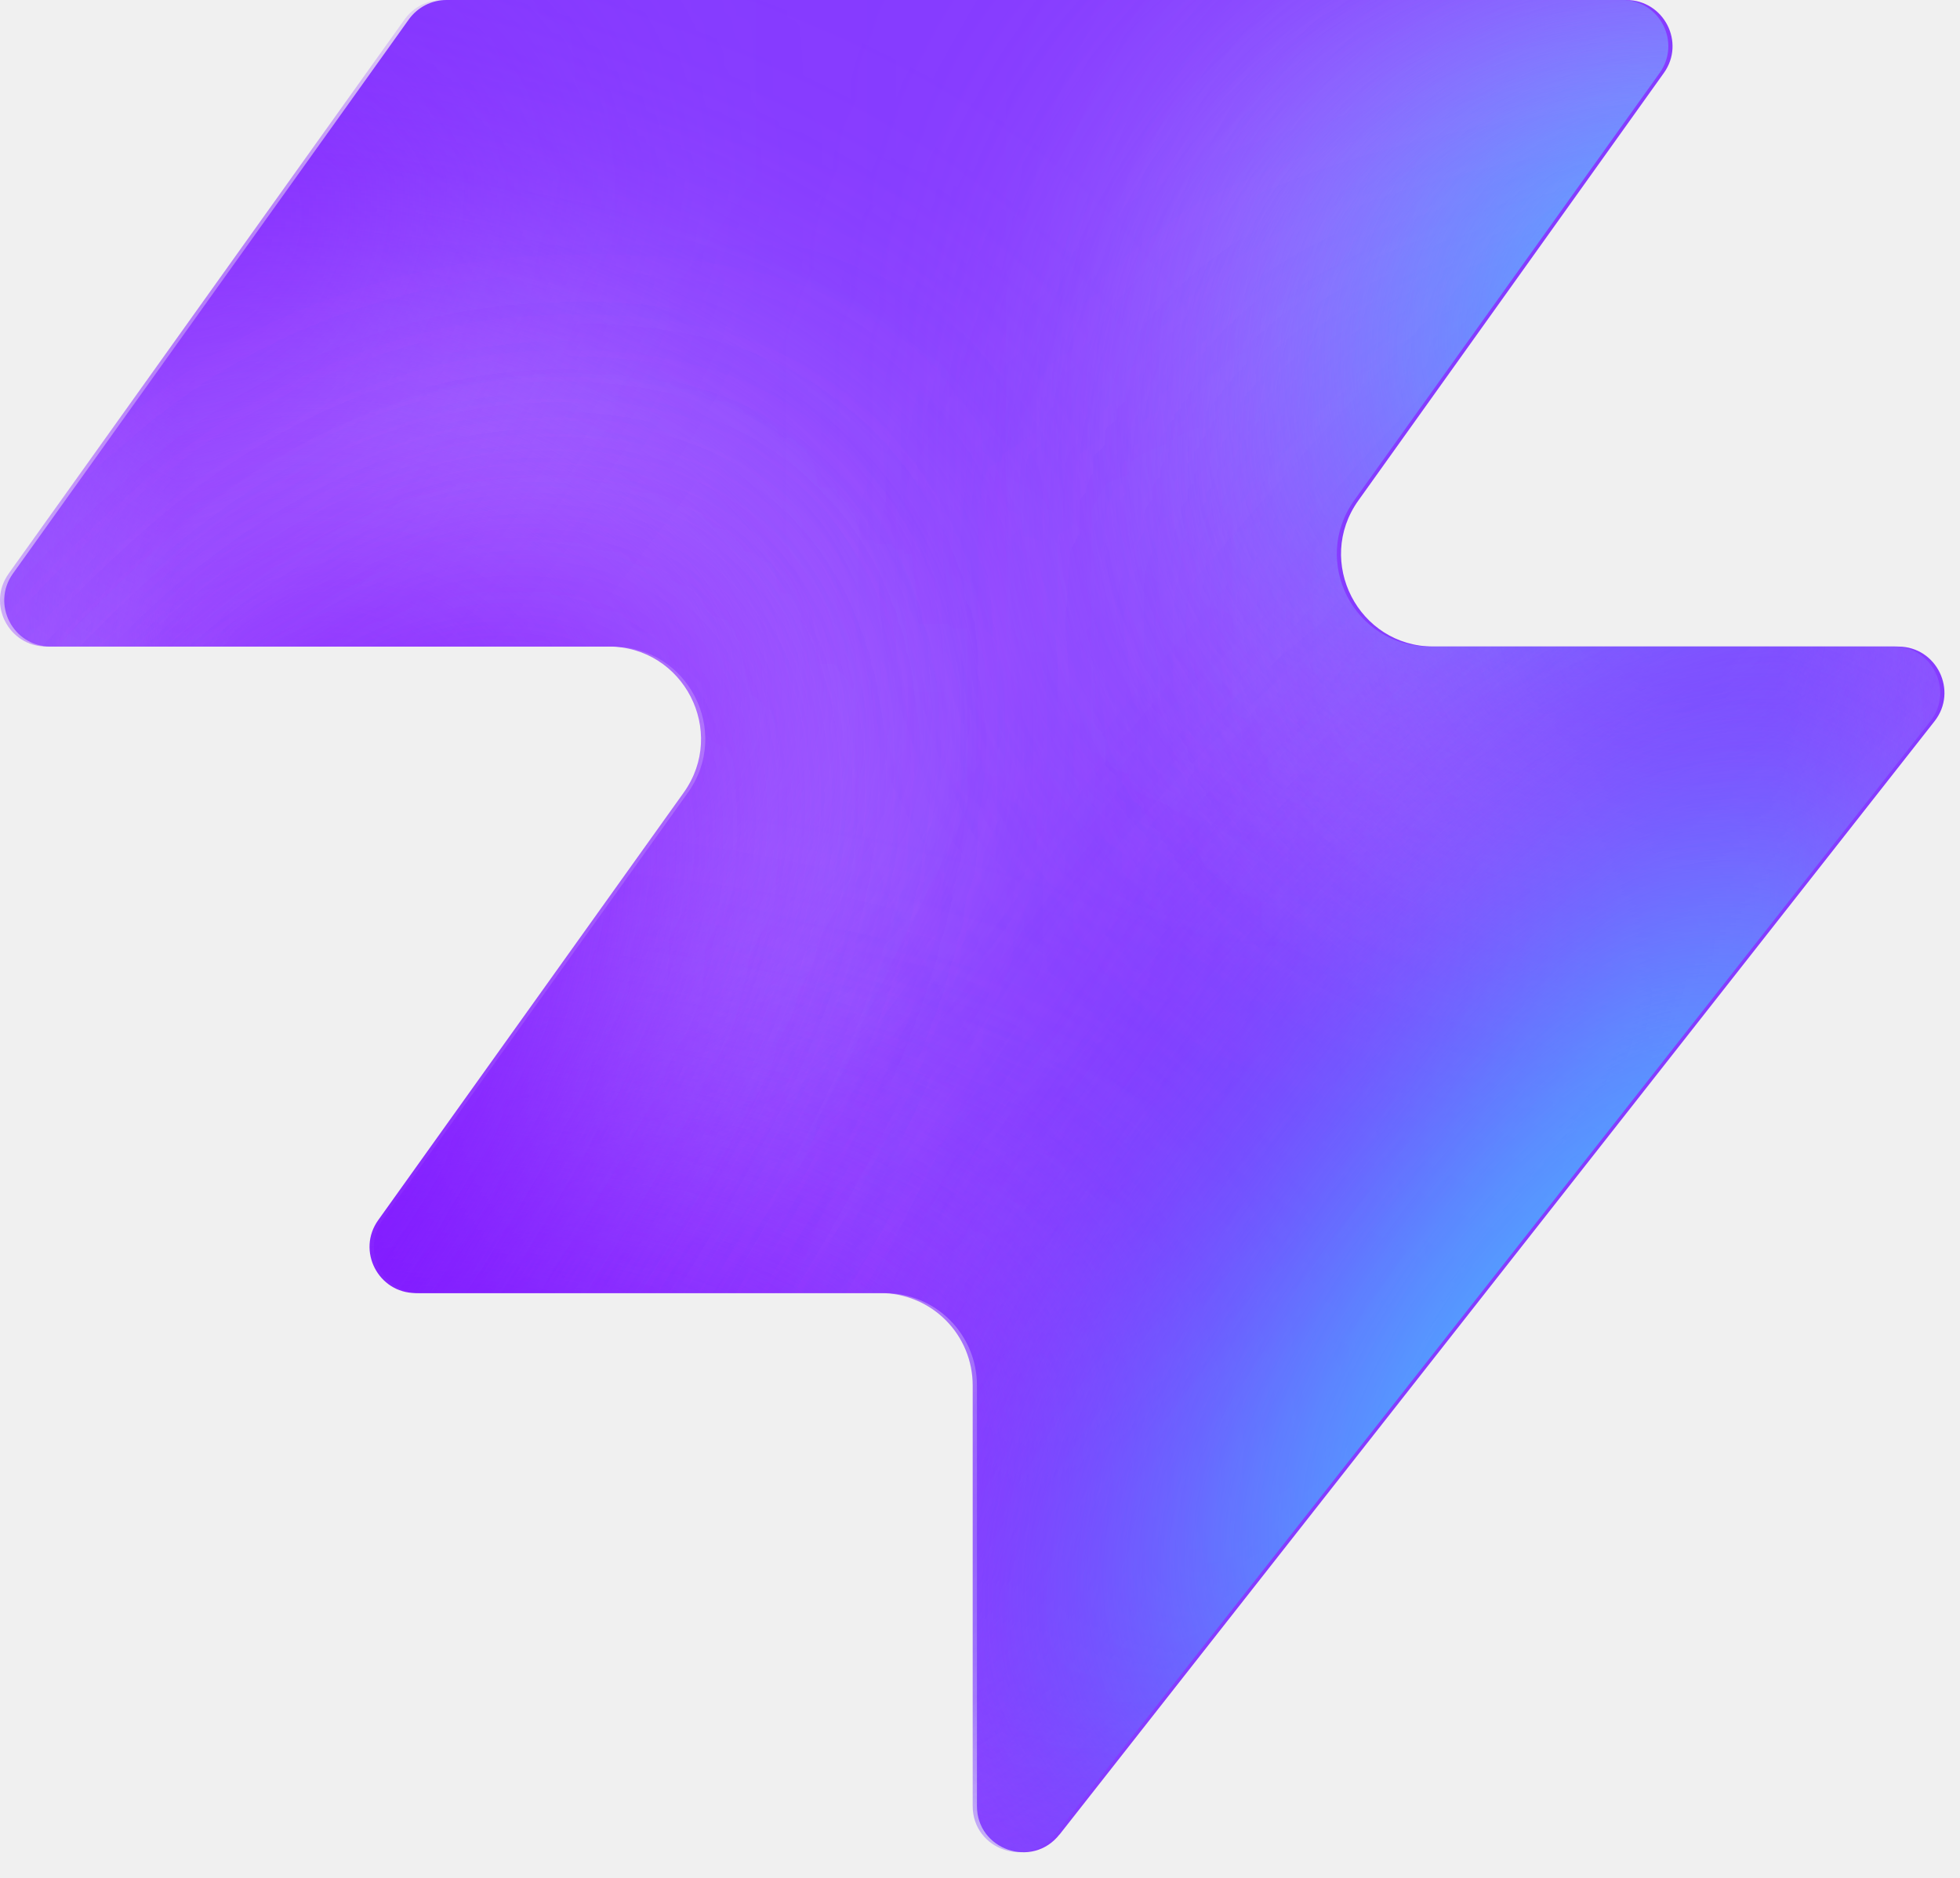
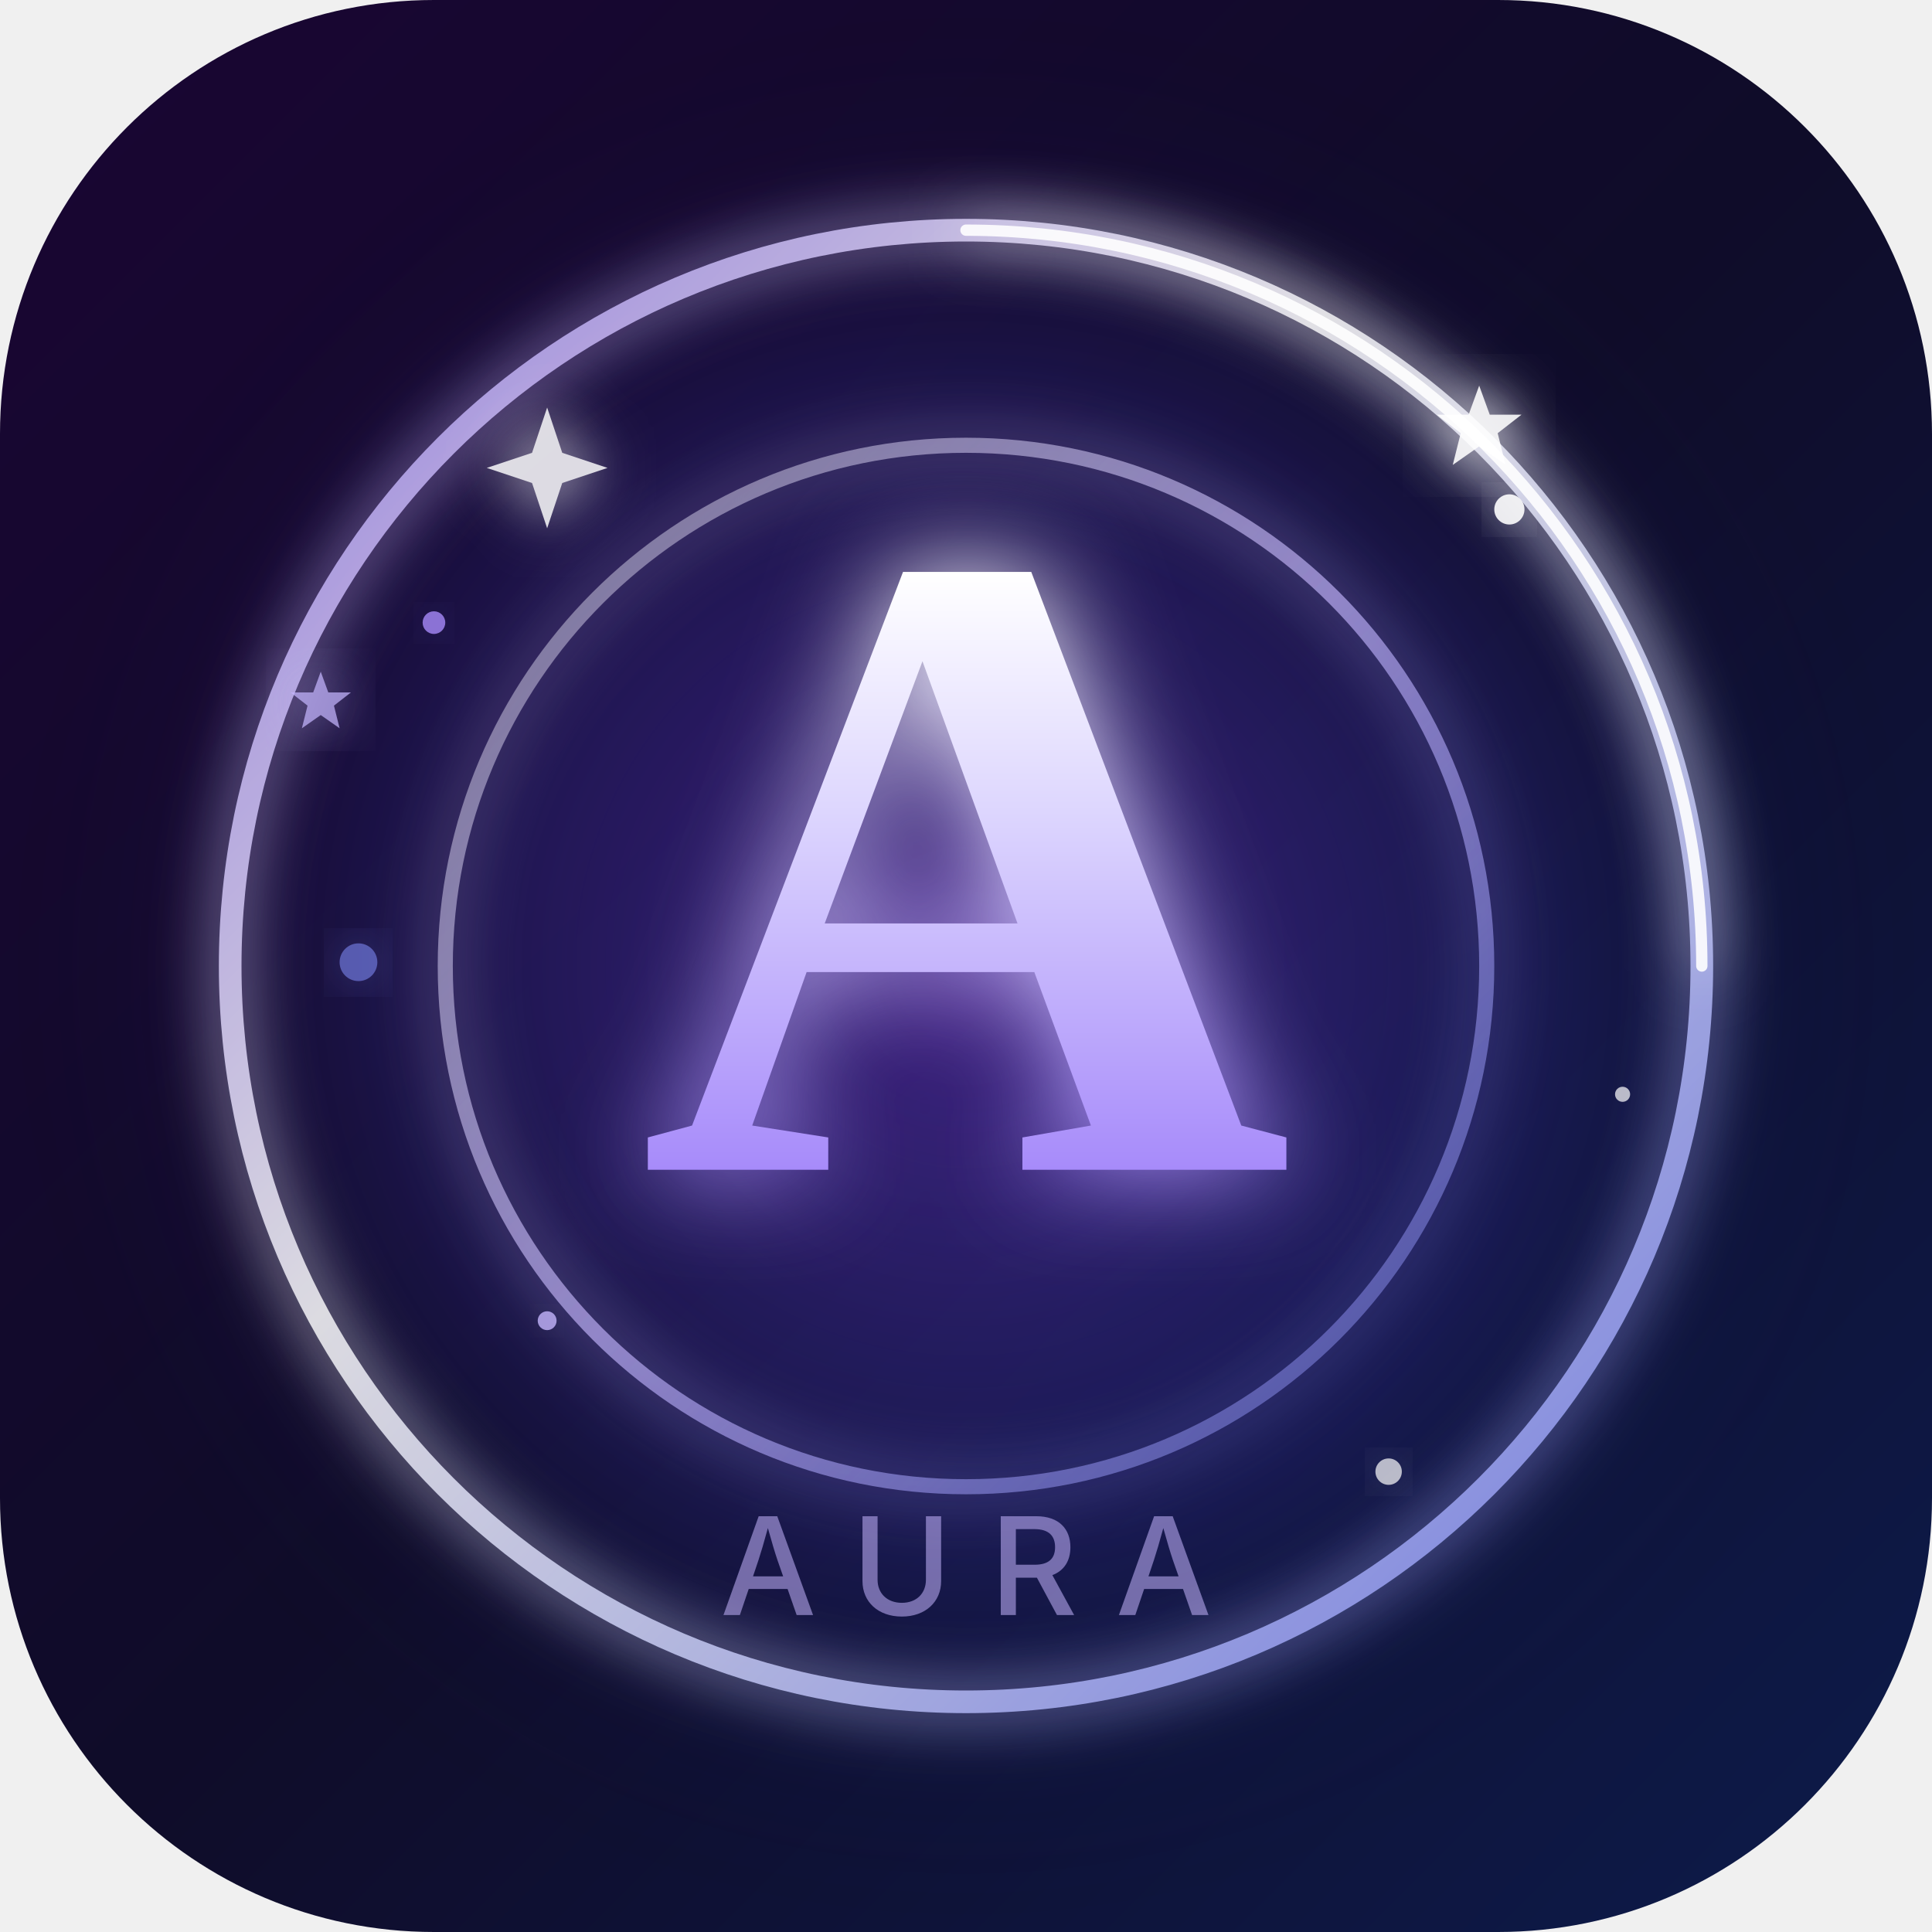
- <svg xmlns="http://www.w3.org/2000/svg" width="48" height="46" fill="none" viewBox="0 0 48 46">
-   <path fill="#863bff" d="M25.946 44.938c-.664.845-2.021.375-2.021-.698V33.937a2.26 2.26 0 0 0-2.262-2.262H10.287c-.92 0-1.456-1.04-.92-1.788l7.48-10.471c1.07-1.497 0-3.578-1.842-3.578H1.237c-.92 0-1.456-1.04-.92-1.788L10.013.474c.214-.297.556-.474.92-.474h28.894c.92 0 1.456 1.04.92 1.788l-7.48 10.471c-1.07 1.498 0 3.579 1.842 3.579h11.377c.943 0 1.473 1.088.89 1.83L25.947 44.94z" style="fill:#863bff;fill:color(display-p3 .525 .23 1);fill-opacity:1" />
-   <mask id="a" width="48" height="46" x="0" y="0" maskUnits="userSpaceOnUse" style="mask-type:alpha">
-     <path fill="#000" d="M25.842 44.938c-.664.844-2.021.375-2.021-.698V33.937a2.26 2.26 0 0 0-2.262-2.262H10.183c-.92 0-1.456-1.04-.92-1.788l7.48-10.471c1.07-1.498 0-3.579-1.842-3.579H1.133c-.92 0-1.456-1.04-.92-1.787L9.91.473c.214-.297.556-.474.92-.474h28.894c.92 0 1.456 1.04.92 1.788l-7.48 10.471c-1.07 1.498 0 3.578 1.842 3.578h11.377c.943 0 1.473 1.088.89 1.832L25.843 44.94z" style="fill:#000;fill-opacity:1" />
-   </mask>
-   <g mask="url(#a)">
-     <g filter="url(#b)">
-       <ellipse cx="5.508" cy="14.704" fill="#ede6ff" rx="5.508" ry="14.704" style="fill:#ede6ff;fill:color(display-p3 .927 .903 1);fill-opacity:1" transform="matrix(.00324 1 1 -.00324 -4.47 31.516)" />
+ <svg xmlns="http://www.w3.org/2000/svg" viewBox="0 0 512 512" width="512" height="512">
+   <defs>
+     <linearGradient id="bg" x1="0%" y1="0%" x2="100%" y2="100%">
+       <stop offset="0%" stop-color="#1a0533" />
+       <stop offset="50%" stop-color="#0f0c29" />
+       <stop offset="100%" stop-color="#0d1b4b" />
+     </linearGradient>
+     <radialGradient id="centerGlow" cx="50%" cy="50%" r="50%">
+       <stop offset="0%" stop-color="#7c3aed" stop-opacity="0.45" />
+       <stop offset="60%" stop-color="#4f46e5" stop-opacity="0.15" />
+       <stop offset="100%" stop-color="#000" stop-opacity="0" />
+     </radialGradient>
+     <linearGradient id="ringGrad1" x1="0%" y1="0%" x2="100%" y2="100%">
+       <stop offset="0%" stop-color="#a78bfa" />
+       <stop offset="40%" stop-color="#ffffff" />
+       <stop offset="100%" stop-color="#818cf8" />
+     </linearGradient>
+     <linearGradient id="ringGrad2" x1="0%" y1="0%" x2="100%" y2="100%">
+       <stop offset="0%" stop-color="rgba(255,255,255,0.5)" />
+       <stop offset="50%" stop-color="#c4b5fd" />
+       <stop offset="100%" stop-color="rgba(129,140,248,0.6)" />
+     </linearGradient>
+     <linearGradient id="textGrad" x1="0%" y1="0%" x2="0%" y2="100%">
+       <stop offset="0%" stop-color="#ffffff" />
+       <stop offset="40%" stop-color="#ddd6fe" />
+       <stop offset="100%" stop-color="#a78bfa" />
+     </linearGradient>
+     <filter id="glow" x="-40%" y="-40%" width="180%" height="180%">
+       <feGaussianBlur stdDeviation="8" result="coloredBlur" />
+       <feMerge>
+         <feMergeNode in="coloredBlur" />
+         <feMergeNode in="SourceGraphic" />
+       </feMerge>
+     </filter>
+     <filter id="strongGlow" x="-60%" y="-60%" width="220%" height="220%">
+       <feGaussianBlur stdDeviation="14" result="coloredBlur" />
+       <feMerge>
+         <feMergeNode in="coloredBlur" />
+         <feMergeNode in="SourceGraphic" />
+       </feMerge>
+     </filter>
+     <clipPath id="rounded">
+       <rect width="512" height="512" rx="115" ry="115" />
+     </clipPath>
+   </defs>
+   <g clip-path="url(#rounded)">
+     <rect width="512" height="512" fill="url(#bg)" />
+     <ellipse cx="256" cy="256" rx="256" ry="256" fill="url(#centerGlow)" />
+     <circle cx="256" cy="256" r="195" fill="none" stroke="url(#ringGrad1)" stroke-width="6" filter="url(#glow)" opacity="0.85" />
+     <circle cx="256" cy="256" r="138" fill="none" stroke="url(#ringGrad2)" stroke-width="4" filter="url(#glow)" opacity="0.7" />
+     <path d="M 256,61 A 195,195 0 0 1 451,256" fill="none" stroke="#ffffff" stroke-width="3" stroke-linecap="round" opacity="0.9" filter="url(#glow)" />
+     <text x="256" y="310" font-family="Georgia, 'Times New Roman', serif" font-size="240" font-weight="bold" text-anchor="middle" fill="url(#textGrad)" filter="url(#strongGlow)">A</text>
+     <text x="256" y="428" font-family="-apple-system, 'SF Pro Display', sans-serif" font-size="36" font-weight="500" letter-spacing="10" text-anchor="middle" fill="#c4b5fd" opacity="0.55">AURA</text>
+     <g filter="url(#glow)" opacity="0.9">
+       <polygon points="390,96 394,107 406,107 397,114 400,126 390,119 380,126 383,114 374,107 386,107" fill="white" transform="scale(0.7) translate(170, 50)" />
    </g>
-     <g filter="url(#c)">
-       <ellipse cx="10.399" cy="29.851" fill="#ede6ff" rx="10.399" ry="29.851" style="fill:#ede6ff;fill:color(display-p3 .927 .903 1);fill-opacity:1" transform="matrix(.00324 1 1 -.00324 -39.328 7.883)" />
+     <g filter="url(#glow)" opacity="0.75">
+       <polygon points="390,96 394,107 406,107 397,114 400,126 390,119 380,126 383,114 374,107 386,107" fill="#c4b5fd" transform="scale(0.5) translate(-220, 260)" />
    </g>
-     <g filter="url(#d)">
-       <ellipse cx="5.508" cy="30.487" fill="#7e14ff" rx="5.508" ry="30.487" style="fill:#7e14ff;fill:color(display-p3 .492 .077 1);fill-opacity:1" transform="rotate(89.814 -25.913 -14.639)scale(1 -1)" />
-     </g>
-     <g filter="url(#e)">
-       <ellipse cx="5.508" cy="30.599" fill="#7e14ff" rx="5.508" ry="30.599" style="fill:#7e14ff;fill:color(display-p3 .492 .077 1);fill-opacity:1" transform="rotate(89.814 -32.644 -3.334)scale(1 -1)" />
-     </g>
-     <g filter="url(#f)">
-       <ellipse cx="5.508" cy="30.599" fill="#7e14ff" rx="5.508" ry="30.599" style="fill:#7e14ff;fill:color(display-p3 .492 .077 1);fill-opacity:1" transform="matrix(.00324 1 1 -.00324 -34.34 30.47)" />
-     </g>
-     <g filter="url(#g)">
-       <ellipse cx="14.072" cy="22.078" fill="#ede6ff" rx="14.072" ry="22.078" style="fill:#ede6ff;fill:color(display-p3 .927 .903 1);fill-opacity:1" transform="rotate(93.35 24.506 48.493)scale(-1 1)" />
-     </g>
-     <g filter="url(#h)">
-       <ellipse cx="3.47" cy="21.501" fill="#7e14ff" rx="3.47" ry="21.501" style="fill:#7e14ff;fill:color(display-p3 .492 .077 1);fill-opacity:1" transform="rotate(89.009 28.708 47.59)scale(-1 1)" />
-     </g>
-     <g filter="url(#i)">
-       <ellipse cx="3.47" cy="21.501" fill="#7e14ff" rx="3.47" ry="21.501" style="fill:#7e14ff;fill:color(display-p3 .492 .077 1);fill-opacity:1" transform="rotate(89.009 28.708 47.59)scale(-1 1)" />
-     </g>
-     <g filter="url(#j)">
-       <ellipse cx=".387" cy="8.972" fill="#7e14ff" rx="4.407" ry="29.108" style="fill:#7e14ff;fill:color(display-p3 .492 .077 1);fill-opacity:1" transform="rotate(39.51 .387 8.972)" />
-     </g>
-     <g filter="url(#k)">
-       <ellipse cx="47.523" cy="-6.092" fill="#7e14ff" rx="4.407" ry="29.108" style="fill:#7e14ff;fill:color(display-p3 .492 .077 1);fill-opacity:1" transform="rotate(37.892 47.523 -6.092)" />
-     </g>
-     <g filter="url(#l)">
-       <ellipse cx="41.412" cy="6.333" fill="#47bfff" rx="5.971" ry="9.665" style="fill:#47bfff;fill:color(display-p3 .28 .748 1);fill-opacity:1" transform="rotate(37.892 41.412 6.333)" />
-     </g>
-     <g filter="url(#m)">
-       <ellipse cx="-1.879" cy="38.332" fill="#7e14ff" rx="4.407" ry="29.108" style="fill:#7e14ff;fill:color(display-p3 .492 .077 1);fill-opacity:1" transform="rotate(37.892 -1.88 38.332)" />
-     </g>
-     <g filter="url(#n)">
-       <ellipse cx="-1.879" cy="38.332" fill="#7e14ff" rx="4.407" ry="29.108" style="fill:#7e14ff;fill:color(display-p3 .492 .077 1);fill-opacity:1" transform="rotate(37.892 -1.88 38.332)" />
-     </g>
-     <g filter="url(#o)">
-       <ellipse cx="35.651" cy="29.907" fill="#7e14ff" rx="4.407" ry="29.108" style="fill:#7e14ff;fill:color(display-p3 .492 .077 1);fill-opacity:1" transform="rotate(37.892 35.651 29.907)" />
-     </g>
-     <g filter="url(#p)">
-       <ellipse cx="38.418" cy="32.4" fill="#47bfff" rx="5.971" ry="15.297" style="fill:#47bfff;fill:color(display-p3 .28 .748 1);fill-opacity:1" transform="rotate(37.892 38.418 32.4)" />
-     </g>
+     <circle cx="400" cy="135" r="4" fill="white" opacity="0.9" filter="url(#glow)" />
+     <circle cx="115" cy="165" r="3" fill="#a78bfa" opacity="0.8" filter="url(#glow)" />
+     <circle cx="368" cy="390" r="3.5" fill="white" opacity="0.7" filter="url(#glow)" />
+     <circle cx="145" cy="350" r="2.5" fill="#c4b5fd" opacity="0.8" filter="url(#glow)" />
+     <circle cx="430" cy="290" r="2" fill="white" opacity="0.7" filter="url(#glow)" />
+     <circle cx="95" cy="255" r="5" fill="#818cf8" opacity="0.6" filter="url(#glow)" />
+     <path d="M 145,108 L 149,120 L 161,124 L 149,128 L 145,140 L 141,128 L 129,124 L 141,120 Z" fill="white" opacity="0.85" filter="url(#glow)" />
  </g>
-   <defs>
-     <filter id="b" width="60.045" height="41.654" x="-19.77" y="16.149" color-interpolation-filters="sRGB" filterUnits="userSpaceOnUse">
-       <feFlood flood-opacity="0" result="BackgroundImageFix" />
-       <feBlend in="SourceGraphic" in2="BackgroundImageFix" result="shape" />
-       <feGaussianBlur result="effect1_foregroundBlur_2002_17158" stdDeviation="7.659" />
-     </filter>
-     <filter id="c" width="90.34" height="51.437" x="-54.613" y="-7.533" color-interpolation-filters="sRGB" filterUnits="userSpaceOnUse">
-       <feFlood flood-opacity="0" result="BackgroundImageFix" />
-       <feBlend in="SourceGraphic" in2="BackgroundImageFix" result="shape" />
-       <feGaussianBlur result="effect1_foregroundBlur_2002_17158" stdDeviation="7.659" />
-     </filter>
-     <filter id="d" width="79.355" height="29.4" x="-49.64" y="2.03" color-interpolation-filters="sRGB" filterUnits="userSpaceOnUse">
-       <feFlood flood-opacity="0" result="BackgroundImageFix" />
-       <feBlend in="SourceGraphic" in2="BackgroundImageFix" result="shape" />
-       <feGaussianBlur result="effect1_foregroundBlur_2002_17158" stdDeviation="4.596" />
-     </filter>
-     <filter id="e" width="79.579" height="29.4" x="-45.045" y="20.029" color-interpolation-filters="sRGB" filterUnits="userSpaceOnUse">
-       <feFlood flood-opacity="0" result="BackgroundImageFix" />
-       <feBlend in="SourceGraphic" in2="BackgroundImageFix" result="shape" />
-       <feGaussianBlur result="effect1_foregroundBlur_2002_17158" stdDeviation="4.596" />
-     </filter>
-     <filter id="f" width="79.579" height="29.4" x="-43.513" y="21.178" color-interpolation-filters="sRGB" filterUnits="userSpaceOnUse">
-       <feFlood flood-opacity="0" result="BackgroundImageFix" />
-       <feBlend in="SourceGraphic" in2="BackgroundImageFix" result="shape" />
-       <feGaussianBlur result="effect1_foregroundBlur_2002_17158" stdDeviation="4.596" />
-     </filter>
-     <filter id="g" width="74.749" height="58.852" x="15.756" y="-17.901" color-interpolation-filters="sRGB" filterUnits="userSpaceOnUse">
-       <feFlood flood-opacity="0" result="BackgroundImageFix" />
-       <feBlend in="SourceGraphic" in2="BackgroundImageFix" result="shape" />
-       <feGaussianBlur result="effect1_foregroundBlur_2002_17158" stdDeviation="7.659" />
-     </filter>
-     <filter id="h" width="61.377" height="25.362" x="23.548" y="2.284" color-interpolation-filters="sRGB" filterUnits="userSpaceOnUse">
-       <feFlood flood-opacity="0" result="BackgroundImageFix" />
-       <feBlend in="SourceGraphic" in2="BackgroundImageFix" result="shape" />
-       <feGaussianBlur result="effect1_foregroundBlur_2002_17158" stdDeviation="4.596" />
-     </filter>
-     <filter id="i" width="61.377" height="25.362" x="23.548" y="2.284" color-interpolation-filters="sRGB" filterUnits="userSpaceOnUse">
-       <feFlood flood-opacity="0" result="BackgroundImageFix" />
-       <feBlend in="SourceGraphic" in2="BackgroundImageFix" result="shape" />
-       <feGaussianBlur result="effect1_foregroundBlur_2002_17158" stdDeviation="4.596" />
-     </filter>
-     <filter id="j" width="56.045" height="63.649" x="-27.636" y="-22.853" color-interpolation-filters="sRGB" filterUnits="userSpaceOnUse">
-       <feFlood flood-opacity="0" result="BackgroundImageFix" />
-       <feBlend in="SourceGraphic" in2="BackgroundImageFix" result="shape" />
-       <feGaussianBlur result="effect1_foregroundBlur_2002_17158" stdDeviation="4.596" />
-     </filter>
-     <filter id="k" width="54.814" height="64.646" x="20.116" y="-38.415" color-interpolation-filters="sRGB" filterUnits="userSpaceOnUse">
-       <feFlood flood-opacity="0" result="BackgroundImageFix" />
-       <feBlend in="SourceGraphic" in2="BackgroundImageFix" result="shape" />
-       <feGaussianBlur result="effect1_foregroundBlur_2002_17158" stdDeviation="4.596" />
-     </filter>
-     <filter id="l" width="33.541" height="35.313" x="24.641" y="-11.323" color-interpolation-filters="sRGB" filterUnits="userSpaceOnUse">
-       <feFlood flood-opacity="0" result="BackgroundImageFix" />
-       <feBlend in="SourceGraphic" in2="BackgroundImageFix" result="shape" />
-       <feGaussianBlur result="effect1_foregroundBlur_2002_17158" stdDeviation="4.596" />
-     </filter>
-     <filter id="m" width="54.814" height="64.646" x="-29.286" y="6.009" color-interpolation-filters="sRGB" filterUnits="userSpaceOnUse">
-       <feFlood flood-opacity="0" result="BackgroundImageFix" />
-       <feBlend in="SourceGraphic" in2="BackgroundImageFix" result="shape" />
-       <feGaussianBlur result="effect1_foregroundBlur_2002_17158" stdDeviation="4.596" />
-     </filter>
-     <filter id="n" width="54.814" height="64.646" x="-29.286" y="6.009" color-interpolation-filters="sRGB" filterUnits="userSpaceOnUse">
-       <feFlood flood-opacity="0" result="BackgroundImageFix" />
-       <feBlend in="SourceGraphic" in2="BackgroundImageFix" result="shape" />
-       <feGaussianBlur result="effect1_foregroundBlur_2002_17158" stdDeviation="4.596" />
-     </filter>
-     <filter id="o" width="54.814" height="64.646" x="8.244" y="-2.416" color-interpolation-filters="sRGB" filterUnits="userSpaceOnUse">
-       <feFlood flood-opacity="0" result="BackgroundImageFix" />
-       <feBlend in="SourceGraphic" in2="BackgroundImageFix" result="shape" />
-       <feGaussianBlur result="effect1_foregroundBlur_2002_17158" stdDeviation="4.596" />
-     </filter>
-     <filter id="p" width="39.409" height="43.623" x="18.713" y="10.588" color-interpolation-filters="sRGB" filterUnits="userSpaceOnUse">
-       <feFlood flood-opacity="0" result="BackgroundImageFix" />
-       <feBlend in="SourceGraphic" in2="BackgroundImageFix" result="shape" />
-       <feGaussianBlur result="effect1_foregroundBlur_2002_17158" stdDeviation="4.596" />
-     </filter>
-   </defs>
</svg>
